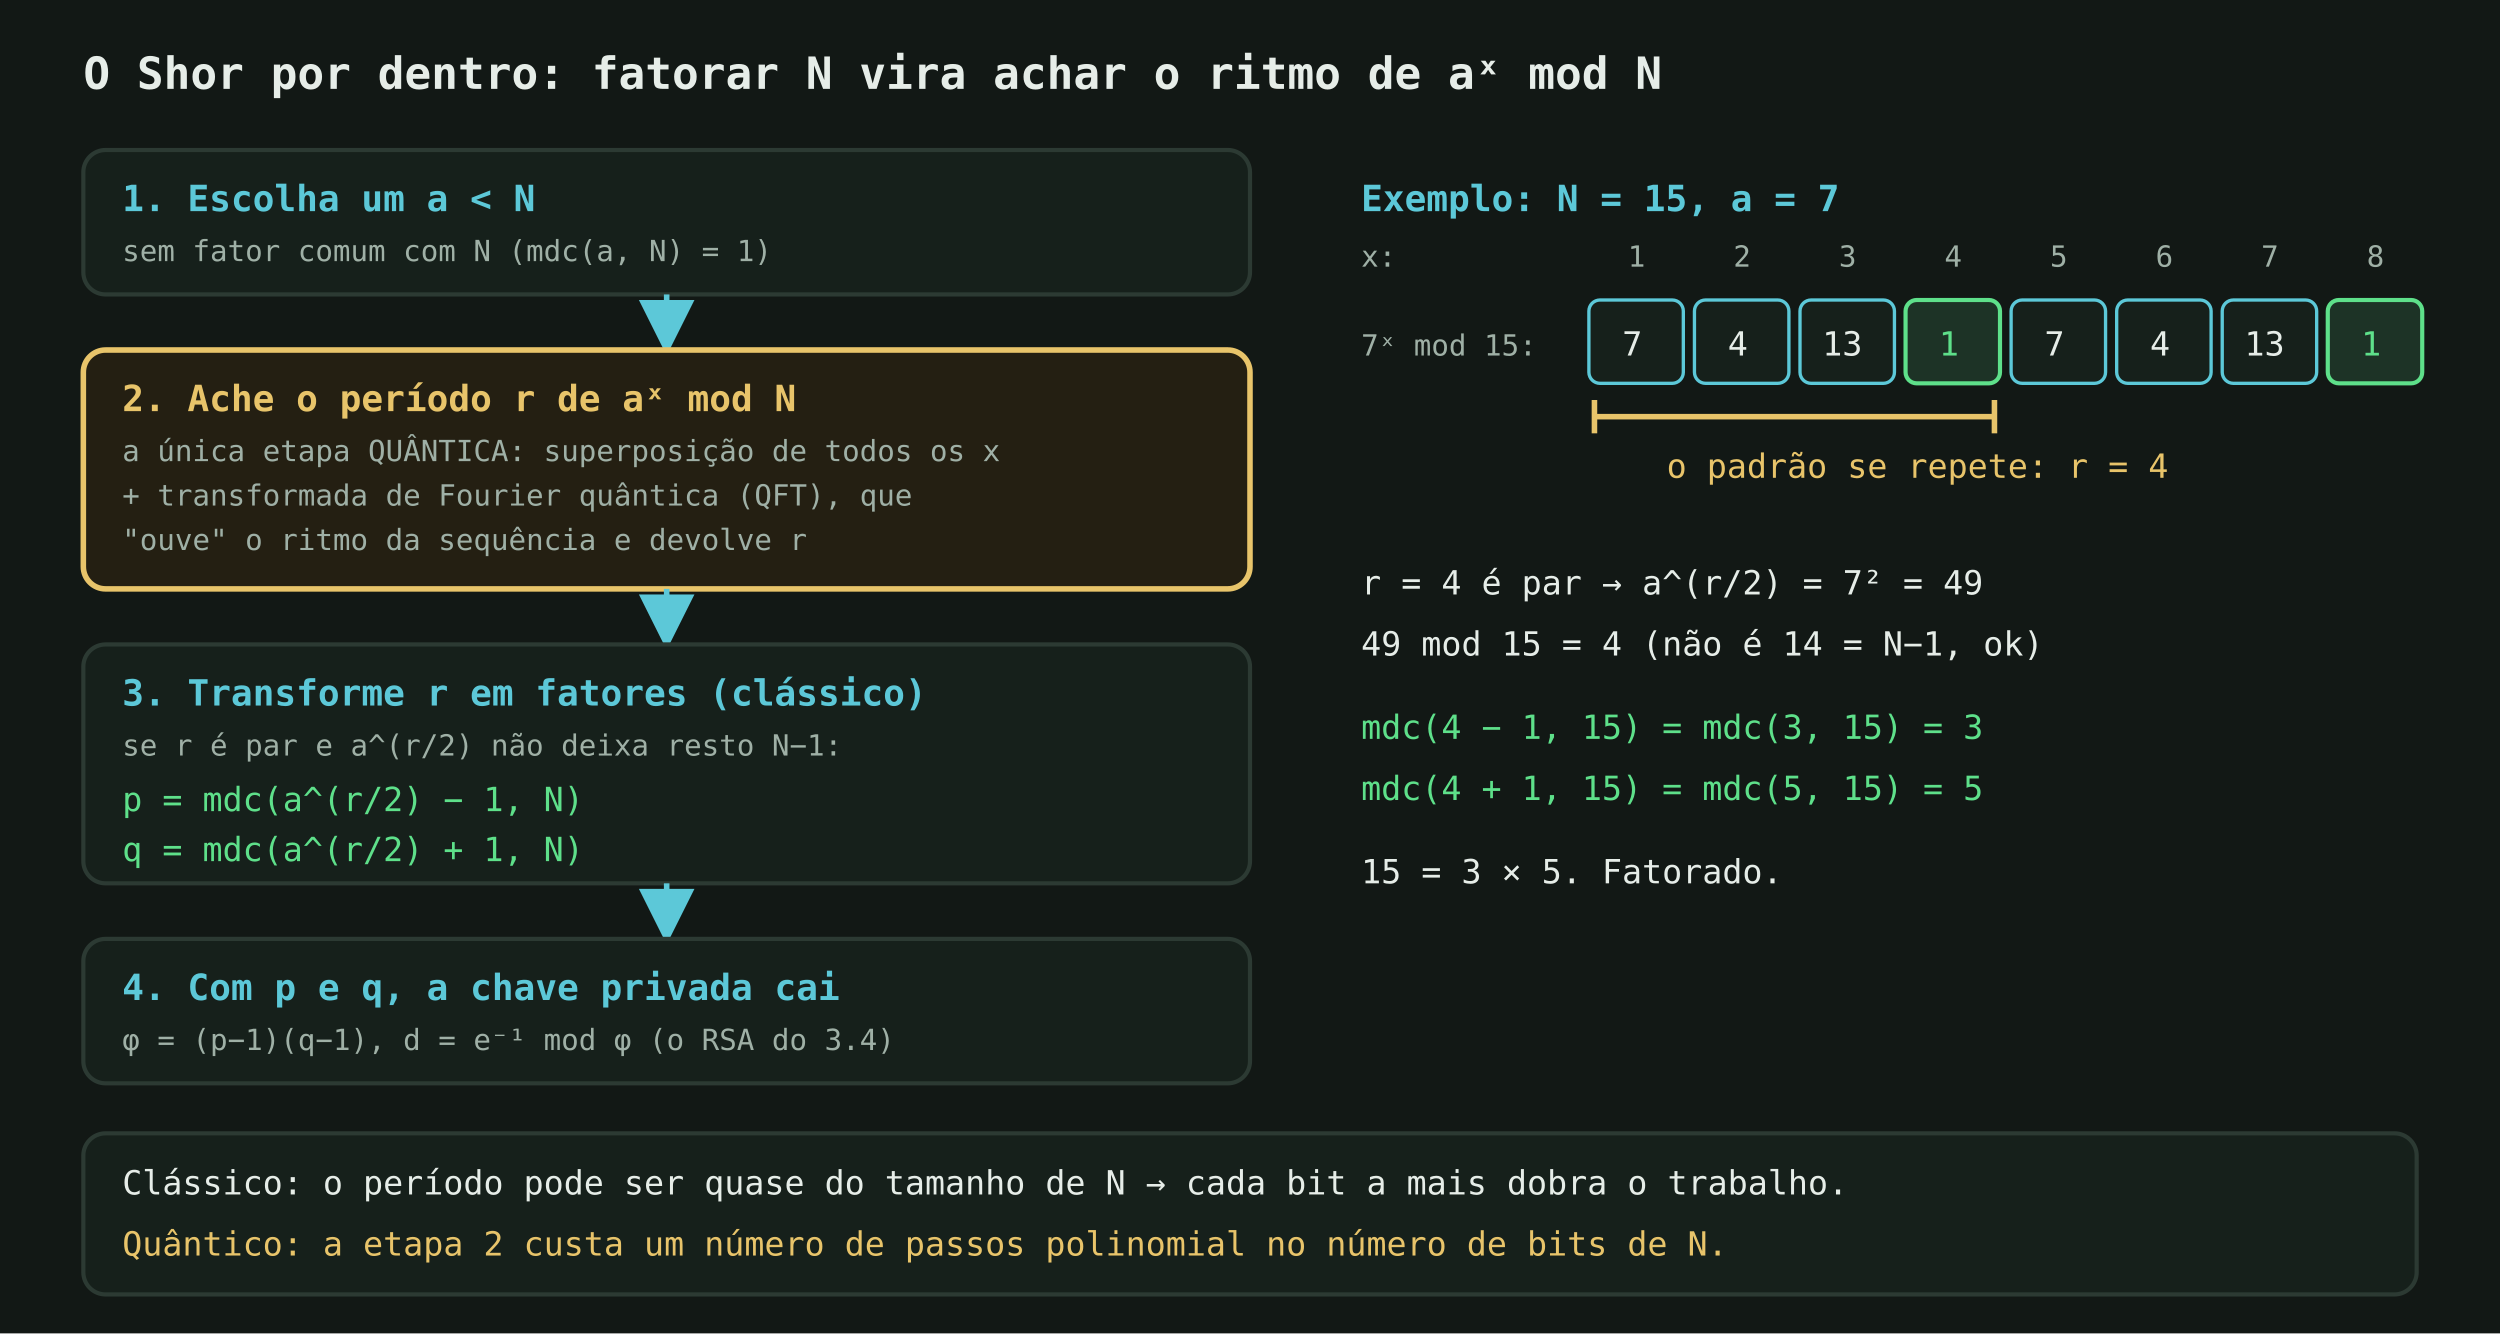
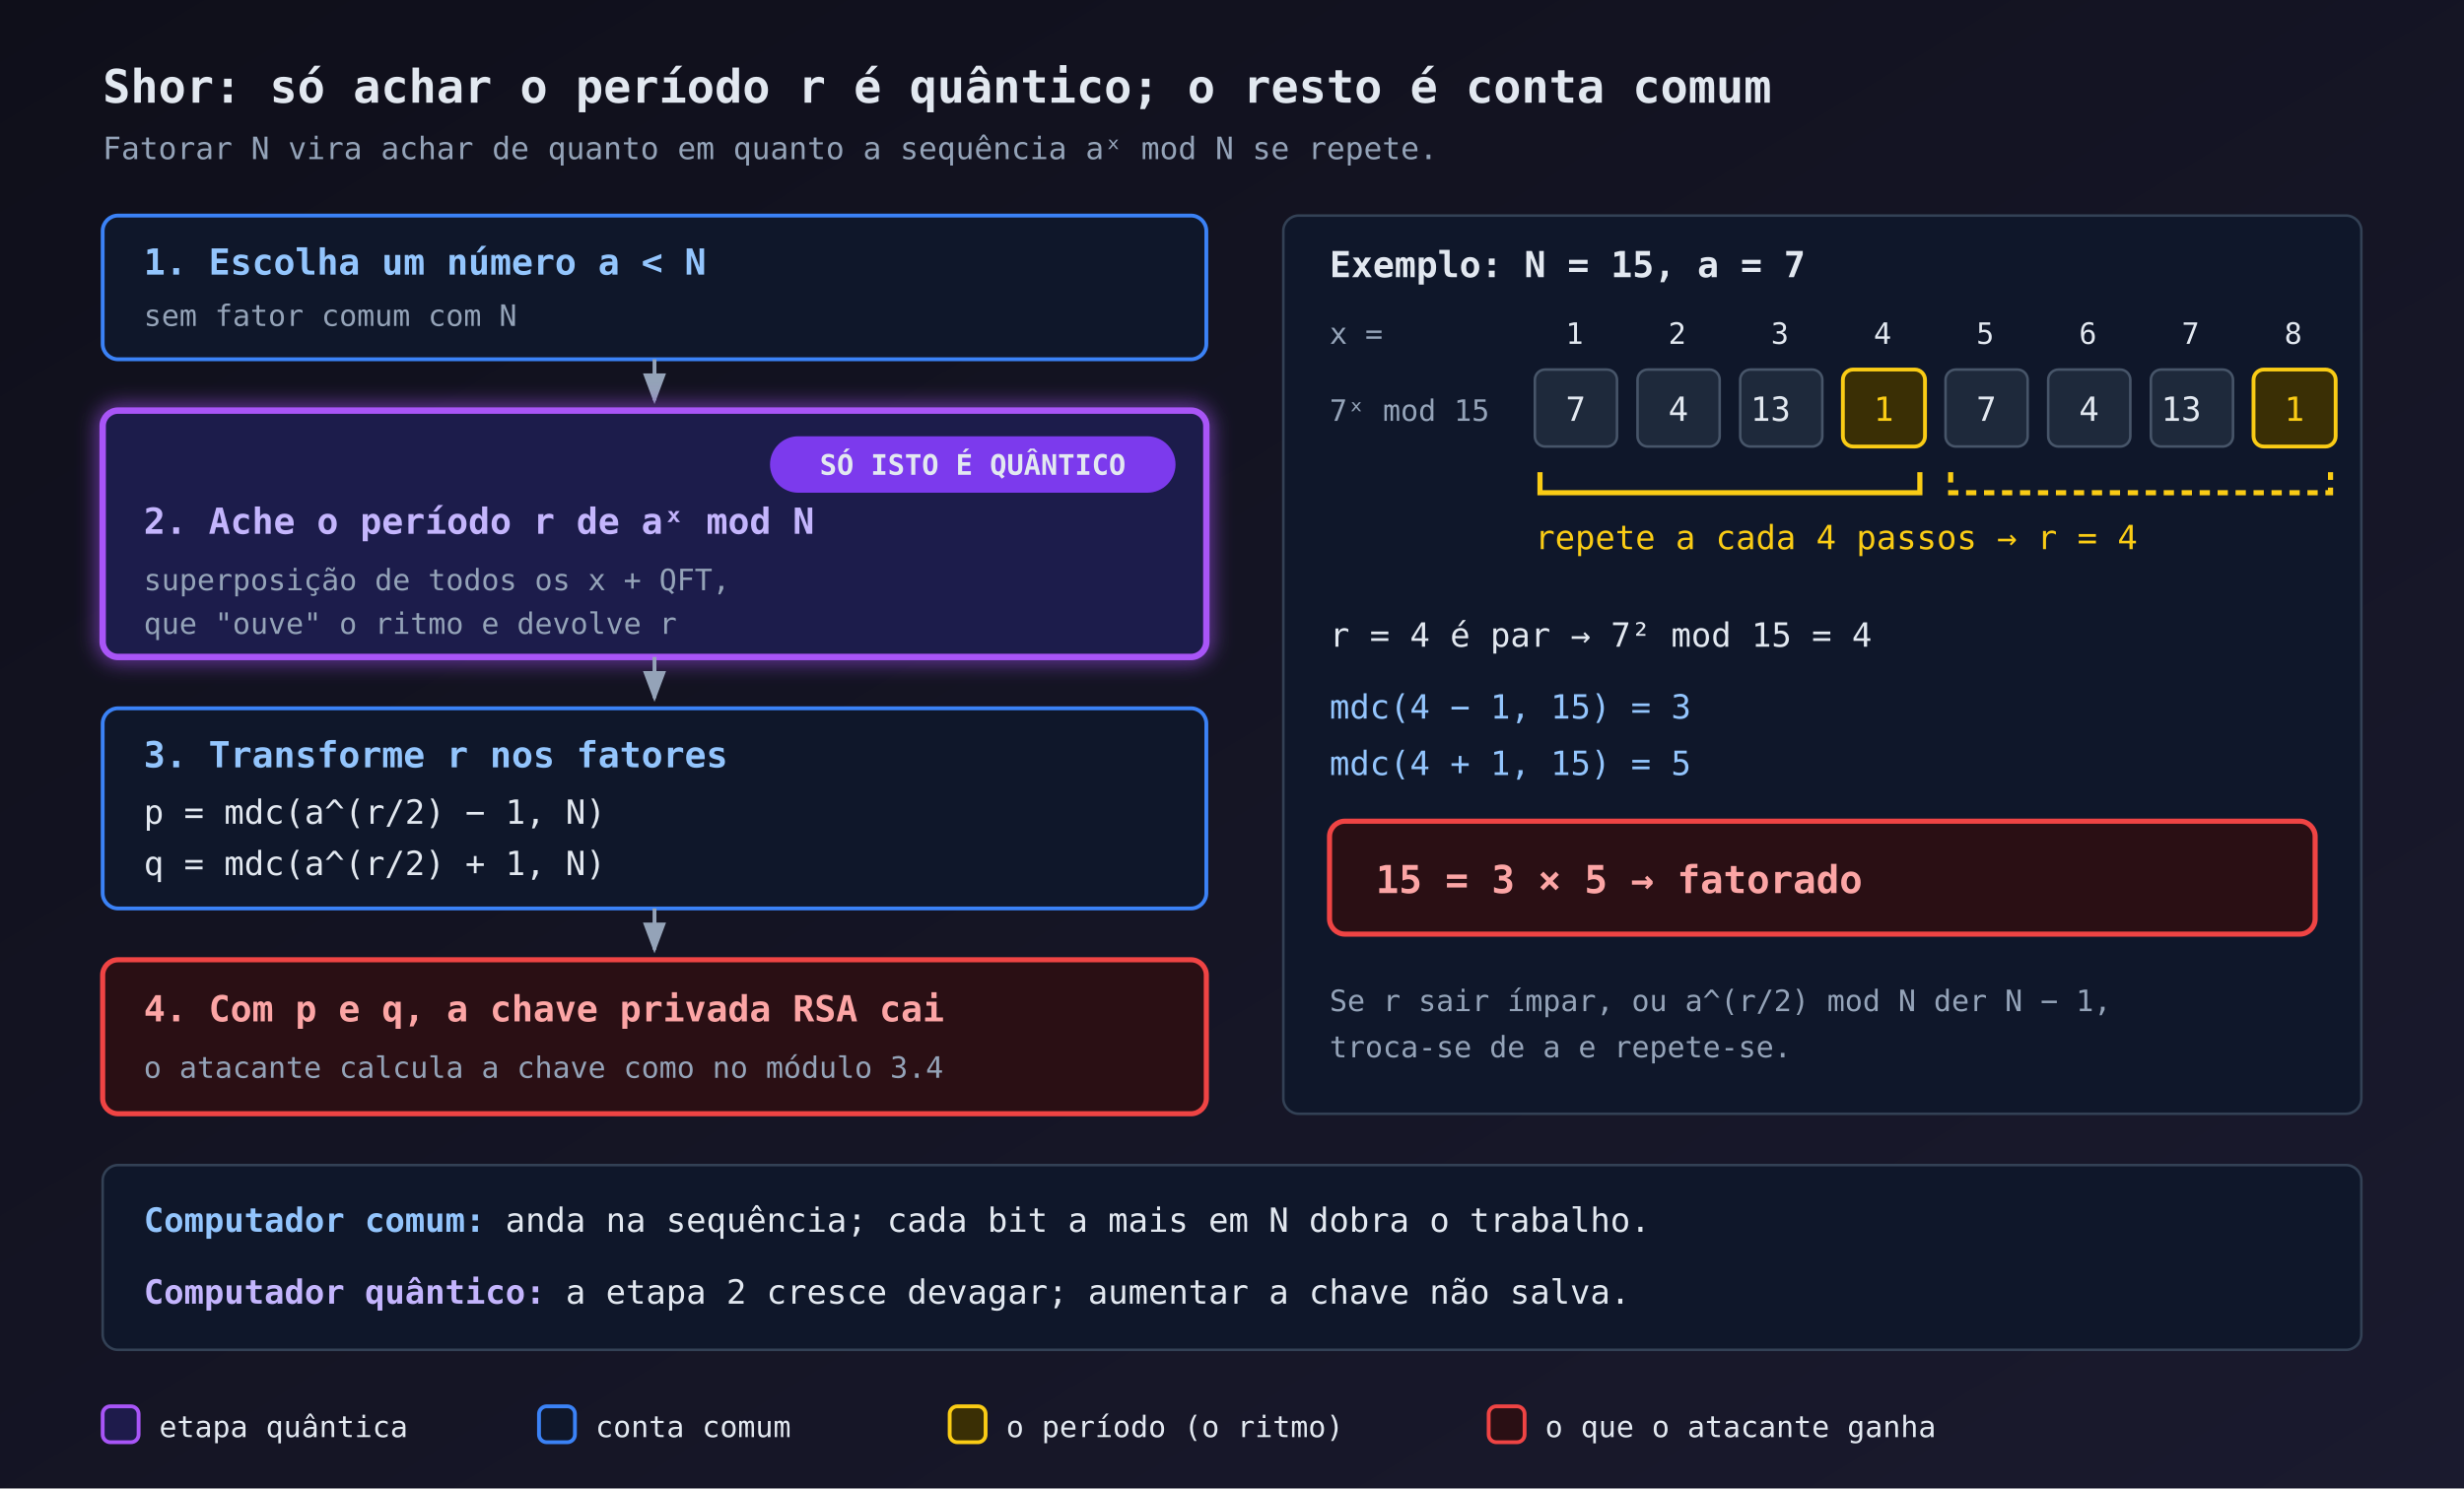
- <svg xmlns="http://www.w3.org/2000/svg" viewBox="0 0 900 480" role="img" aria-labelledby="t d">
+ <svg xmlns="http://www.w3.org/2000/svg" viewBox="0 0 960 580" width="960" height="580" role="img" aria-labelledby="t d">
  <style>
-     text { font-family: ui-monospace, "DejaVu Sans Mono", Menlo, Consolas, monospace; fill: #e6ede8; }
-     .t { font-size: 16px; font-weight: 700; }
-     .h { font-size: 13px; font-weight: 700; fill: #5cc8d8; }
-     .b { font-size: 12px; }
-     .s { font-size: 10.5px; fill: #9fb0a6; }
-     .g { fill: #5ee08a; }
-     .y { fill: #e8c46a; }
-     .c { fill: #5cc8d8; }
-     .box { fill: #16201b; stroke: #2c3a33; stroke-width: 1.5; }
-     .q { fill: #241f12; stroke: #e8c46a; stroke-width: 2; }
-     .arrow { stroke: #5cc8d8; stroke-width: 2; marker-end: url(#ar); fill: none; }
-     .cell { fill: #16201b; stroke: #5cc8d8; stroke-width: 1.2; }
-     .one { fill: #1d3326; stroke: #5ee08a; stroke-width: 1.5; }
+     text { font-family: 'SF Mono', 'Fira Code', 'Cascadia Code', 'DejaVu Sans Mono', 'Courier New', monospace; fill: #e2e8f0; }
+     .title { font-size: 18px; font-weight: 700; }
+     .sub { font-size: 12px; fill: #94a3b8; }
+     .h { font-size: 14px; font-weight: 700; }
+     .b { font-size: 13px; }
+     .s { font-size: 11.5px; fill: #94a3b8; }
+     .num { font-size: 15px; font-weight: 700; }
+     .pur { fill: #c4b5fd; }
+     .blu { fill: #93c5fd; }
+     .gold { fill: #facc15; }
+     .red { fill: #fca5a5; }
+     .bold { font-weight: 700; }
  </style>
  <defs>
-     <marker id="ar" markerWidth="10" markerHeight="10" refX="8" refY="5" orient="auto">
-       <path d="M0,0 L10,5 L0,10 z" fill="#5cc8d8" />
+     <linearGradient id="bg-grad" x1="0%" y1="0%" x2="100%" y2="100%">
+       <stop offset="0%" stop-color="#0f0f1a" />
+       <stop offset="100%" stop-color="#1a1a2e" />
+     </linearGradient>
+     <filter id="glow-purple" x="-10%" y="-20%" width="120%" height="140%">
+       <feGaussianBlur stdDeviation="4" result="blur" />
+       <feMerge>
+         <feMergeNode in="blur" />
+         <feMergeNode in="SourceGraphic" />
+       </feMerge>
+     </filter>
+     <marker id="arrow-slate" markerWidth="8" markerHeight="6" refX="7" refY="3" orient="auto">
+       <polygon points="0 0, 8 3, 0 6" fill="#94a3b8" />
    </marker>
  </defs>
-   <rect width="900" height="480" fill="#121815" />
-   <text class="t" x="30" y="32">O Shor por dentro: fatorar N vira achar o ritmo de aˣ mod N</text>
-   <rect class="box" x="30" y="54" width="420" height="52" rx="8" />
-   <text class="h" x="44" y="76">1. Escolha um a &lt; N</text>
-   <text class="s" x="44" y="94">sem fator comum com N (mdc(a, N) = 1)</text>
-   <path class="arrow" d="M240,106 L240,124" />
-   <rect class="q" x="30" y="126" width="420" height="86" rx="8" />
-   <text class="h y" x="44" y="148">2. Ache o período r de aˣ mod N</text>
-   <text class="s" x="44" y="166">a única etapa QUÂNTICA: superposição de todos os x</text>
-   <text class="s" x="44" y="182">+ transformada de Fourier quântica (QFT), que</text>
-   <text class="s" x="44" y="198">"ouve" o ritmo da sequência e devolve r</text>
-   <path class="arrow" d="M240,212 L240,230" />
-   <rect class="box" x="30" y="232" width="420" height="86" rx="8" />
-   <text class="h" x="44" y="254">3. Transforme r em fatores (clássico)</text>
-   <text class="s" x="44" y="272">se r é par e a^(r/2) não deixa resto N−1:</text>
-   <text class="b g" x="44" y="292">p = mdc(a^(r/2) − 1, N)</text>
-   <text class="b g" x="44" y="310">q = mdc(a^(r/2) + 1, N)</text>
-   <path class="arrow" d="M240,318 L240,336" />
-   <rect class="box" x="30" y="338" width="420" height="52" rx="8" />
-   <text class="h" x="44" y="360">4. Com p e q, a chave privada cai</text>
-   <text class="s" x="44" y="378">φ = (p−1)(q−1), d = e⁻¹ mod φ (o RSA do 3.4)</text>
-   <text class="h" x="490" y="76">Exemplo: N = 15, a = 7</text>
-   <text class="s" x="490" y="96">x:</text>
-   <text class="s" x="490" y="128">7ˣ mod 15:</text>
+   <rect width="960" height="580" fill="url(#bg-grad)" />
+   <text class="title" x="40" y="40">Shor: só achar o período r é quântico; o resto é conta comum</text>
+   <text class="sub" x="40" y="62">Fatorar N vira achar de quanto em quanto a sequência aˣ mod N se repete.</text>
+   <rect x="40" y="84" width="430" height="56" rx="6" fill="#0f172a" stroke="#3b82f6" stroke-width="1.5" />
+   <text class="h blu" x="56" y="107">1. Escolha um número a &lt; N</text>
+   <text class="s" x="56" y="127">sem fator comum com N</text>
+   <path d="M255,140 L255,156" stroke="#94a3b8" stroke-width="1.5" fill="none" marker-end="url(#arrow-slate)" />
+   <rect x="40" y="160" width="430" height="96" rx="6" fill="#1e1b4b" stroke="#a855f7" stroke-width="2.5" filter="url(#glow-purple)" />
+   <rect x="300" y="170" width="158" height="22" rx="11" fill="#7c3aed" />
+   <text x="379" y="185" text-anchor="middle" font-size="11" font-weight="700" fill="#ffffff">SÓ ISTO É QUÂNTICO</text>
+   <text class="h pur" x="56" y="208">2. Ache o período r de aˣ mod N</text>
+   <text class="s" x="56" y="230">superposição de todos os x + QFT,</text>
+   <text class="s" x="56" y="247">que "ouve" o ritmo e devolve r</text>
+   <path d="M255,256 L255,272" stroke="#94a3b8" stroke-width="1.5" fill="none" marker-end="url(#arrow-slate)" />
+   <rect x="40" y="276" width="430" height="78" rx="6" fill="#0f172a" stroke="#3b82f6" stroke-width="1.5" />
+   <text class="h blu" x="56" y="299">3. Transforme r nos fatores</text>
+   <text class="b" x="56" y="321">p = mdc(a^(r/2) − 1, N)</text>
+   <text class="b" x="56" y="341">q = mdc(a^(r/2) + 1, N)</text>
+   <path d="M255,354 L255,370" stroke="#94a3b8" stroke-width="1.5" fill="none" marker-end="url(#arrow-slate)" />
+   <rect x="40" y="374" width="430" height="60" rx="6" fill="#2a0f14" stroke="#ef4444" stroke-width="2" />
+   <text class="h red" x="56" y="398">4. Com p e q, a chave privada RSA cai</text>
+   <text class="s" x="56" y="420">o atacante calcula a chave como no módulo 3.4</text>
+   <rect x="500" y="84" width="420" height="350" rx="6" fill="#0f172a" stroke="#334155" stroke-width="1" />
+   <text class="h" x="518" y="108">Exemplo: N = 15, a = 7</text>
+   <text class="s" x="518" y="134">x =</text>
+   <text class="s" x="518" y="164">7ˣ mod 15</text>
+   <g class="s">
+     <text x="610" y="134">1</text>
+     <text x="650" y="134">2</text>
+     <text x="690" y="134">3</text>
+     <text x="730" y="134">4</text>
+     <text x="770" y="134">5</text>
+     <text x="810" y="134">6</text>
+     <text x="850" y="134">7</text>
+     <text x="890" y="134">8</text>
+   </g>
  <g>
-     <rect class="cell" x="572" y="108" width="34" height="30" rx="4" />
-     <text class="b" x="584" y="128">7</text>
-     <rect class="cell" x="610" y="108" width="34" height="30" rx="4" />
-     <text class="b" x="622" y="128">4</text>
-     <rect class="cell" x="648" y="108" width="34" height="30" rx="4" />
-     <text class="b" x="656" y="128">13</text>
-     <rect class="one" x="686" y="108" width="34" height="30" rx="4" />
-     <text class="b g" x="698" y="128">1</text>
-     <rect class="cell" x="724" y="108" width="34" height="30" rx="4" />
-     <text class="b" x="736" y="128">7</text>
-     <rect class="cell" x="762" y="108" width="34" height="30" rx="4" />
-     <text class="b" x="774" y="128">4</text>
-     <rect class="cell" x="800" y="108" width="34" height="30" rx="4" />
-     <text class="b" x="808" y="128">13</text>
-     <rect class="one" x="838" y="108" width="34" height="30" rx="4" />
-     <text class="b g" x="850" y="128">1</text>
+     <rect x="598" y="144" width="32" height="30" rx="4" fill="#1e293b" stroke="#475569" />
+     <rect x="638" y="144" width="32" height="30" rx="4" fill="#1e293b" stroke="#475569" />
+     <rect x="678" y="144" width="32" height="30" rx="4" fill="#1e293b" stroke="#475569" />
+     <rect x="718" y="144" width="32" height="30" rx="4" fill="#3a2f05" stroke="#facc15" stroke-width="1.5" />
+     <rect x="758" y="144" width="32" height="30" rx="4" fill="#1e293b" stroke="#475569" />
+     <rect x="798" y="144" width="32" height="30" rx="4" fill="#1e293b" stroke="#475569" />
+     <rect x="838" y="144" width="32" height="30" rx="4" fill="#1e293b" stroke="#475569" />
+     <rect x="878" y="144" width="32" height="30" rx="4" fill="#3a2f05" stroke="#facc15" stroke-width="1.5" />
  </g>
-   <text class="s" x="586" y="96">1</text>
-   <text class="s" x="624" y="96">2</text>
-   <text class="s" x="662" y="96">3</text>
-   <text class="s" x="700" y="96">4</text>
-   <text class="s" x="738" y="96">5</text>
-   <text class="s" x="776" y="96">6</text>
-   <text class="s" x="814" y="96">7</text>
-   <text class="s" x="852" y="96">8</text>
-   <path d="M574,150 L718,150" stroke="#e8c46a" stroke-width="2" fill="none" />
-   <path d="M574,144 L574,156 M718,144 L718,156" stroke="#e8c46a" stroke-width="2" />
-   <text class="b y" x="600" y="172">o padrão se repete: r = 4</text>
-   <text class="b" x="490" y="214">r = 4 é par → a^(r/2) = 7² = 49</text>
-   <text class="b" x="490" y="236">49 mod 15 = 4  (não é 14 = N−1, ok)</text>
-   <text class="b g" x="490" y="266">mdc(4 − 1, 15) = mdc(3, 15) = 3</text>
-   <text class="b g" x="490" y="288">mdc(4 + 1, 15) = mdc(5, 15) = 5</text>
-   <text class="b" x="490" y="318">15 = 3 × 5. Fatorado.</text>
-   <rect class="box" x="30" y="408" width="840" height="58" rx="8" />
-   <text class="b" x="44" y="430">Clássico: o período pode ser quase do tamanho de N → cada bit a mais dobra o trabalho.</text>
-   <text class="b y" x="44" y="452">Quântico: a etapa 2 custa um número de passos polinomial no número de bits de N.</text>
+   <g class="b">
+     <text x="610" y="164">7</text>
+     <text x="650" y="164">4</text>
+     <text x="682" y="164">13</text>
+     <text class="gold" x="730" y="164">1</text>
+     <text x="770" y="164">7</text>
+     <text x="810" y="164">4</text>
+     <text x="842" y="164">13</text>
+     <text class="gold" x="890" y="164">1</text>
+   </g>
+   <path d="M600,184 L600,192 L748,192 L748,184" stroke="#facc15" stroke-width="2" fill="none" />
+   <path d="M760,184 L760,192 L908,192 L908,184" stroke="#facc15" stroke-width="2" stroke-dasharray="4 3" fill="none" />
+   <text class="b gold" x="598" y="214">repete a cada 4 passos → r = 4</text>
+   <text class="b" x="518" y="252">r = 4 é par → 7² mod 15 = 4</text>
+   <text class="b blu" x="518" y="280">mdc(4 − 1, 15) = 3</text>
+   <text class="b blu" x="518" y="302">mdc(4 + 1, 15) = 5</text>
+   <rect x="518" y="320" width="384" height="44" rx="6" fill="#2a0f14" stroke="#ef4444" stroke-width="2" />
+   <text class="num red" x="536" y="348">15 = 3 × 5 → fatorado</text>
+   <text class="s" x="518" y="394">Se r sair ímpar, ou a^(r/2) mod N der N − 1,</text>
+   <text class="s" x="518" y="412">troca-se de a e repete-se.</text>
+   <rect x="40" y="454" width="880" height="72" rx="6" fill="#0f172a" stroke="#334155" stroke-width="1" />
+   <text class="b" x="56" y="480">
+     <tspan class="blu bold">Computador comum:</tspan> anda na sequência; cada bit a mais em N dobra o trabalho.</text>
+   <text class="b" x="56" y="508">
+     <tspan class="pur bold">Computador quântico:</tspan> a etapa 2 cresce devagar; aumentar a chave não salva.</text>
+   <g class="s">
+     <rect x="40" y="548" width="14" height="14" rx="3" fill="#1e1b4b" stroke="#a855f7" stroke-width="1.5" />
+     <text x="62" y="560">etapa quântica</text>
+     <rect x="210" y="548" width="14" height="14" rx="3" fill="#0f172a" stroke="#3b82f6" stroke-width="1.5" />
+     <text x="232" y="560">conta comum</text>
+     <rect x="370" y="548" width="14" height="14" rx="3" fill="#3a2f05" stroke="#facc15" stroke-width="1.5" />
+     <text x="392" y="560">o período (o ritmo)</text>
+     <rect x="580" y="548" width="14" height="14" rx="3" fill="#2a0f14" stroke="#ef4444" stroke-width="1.5" />
+     <text x="602" y="560">o que o atacante ganha</text>
+   </g>
</svg>
